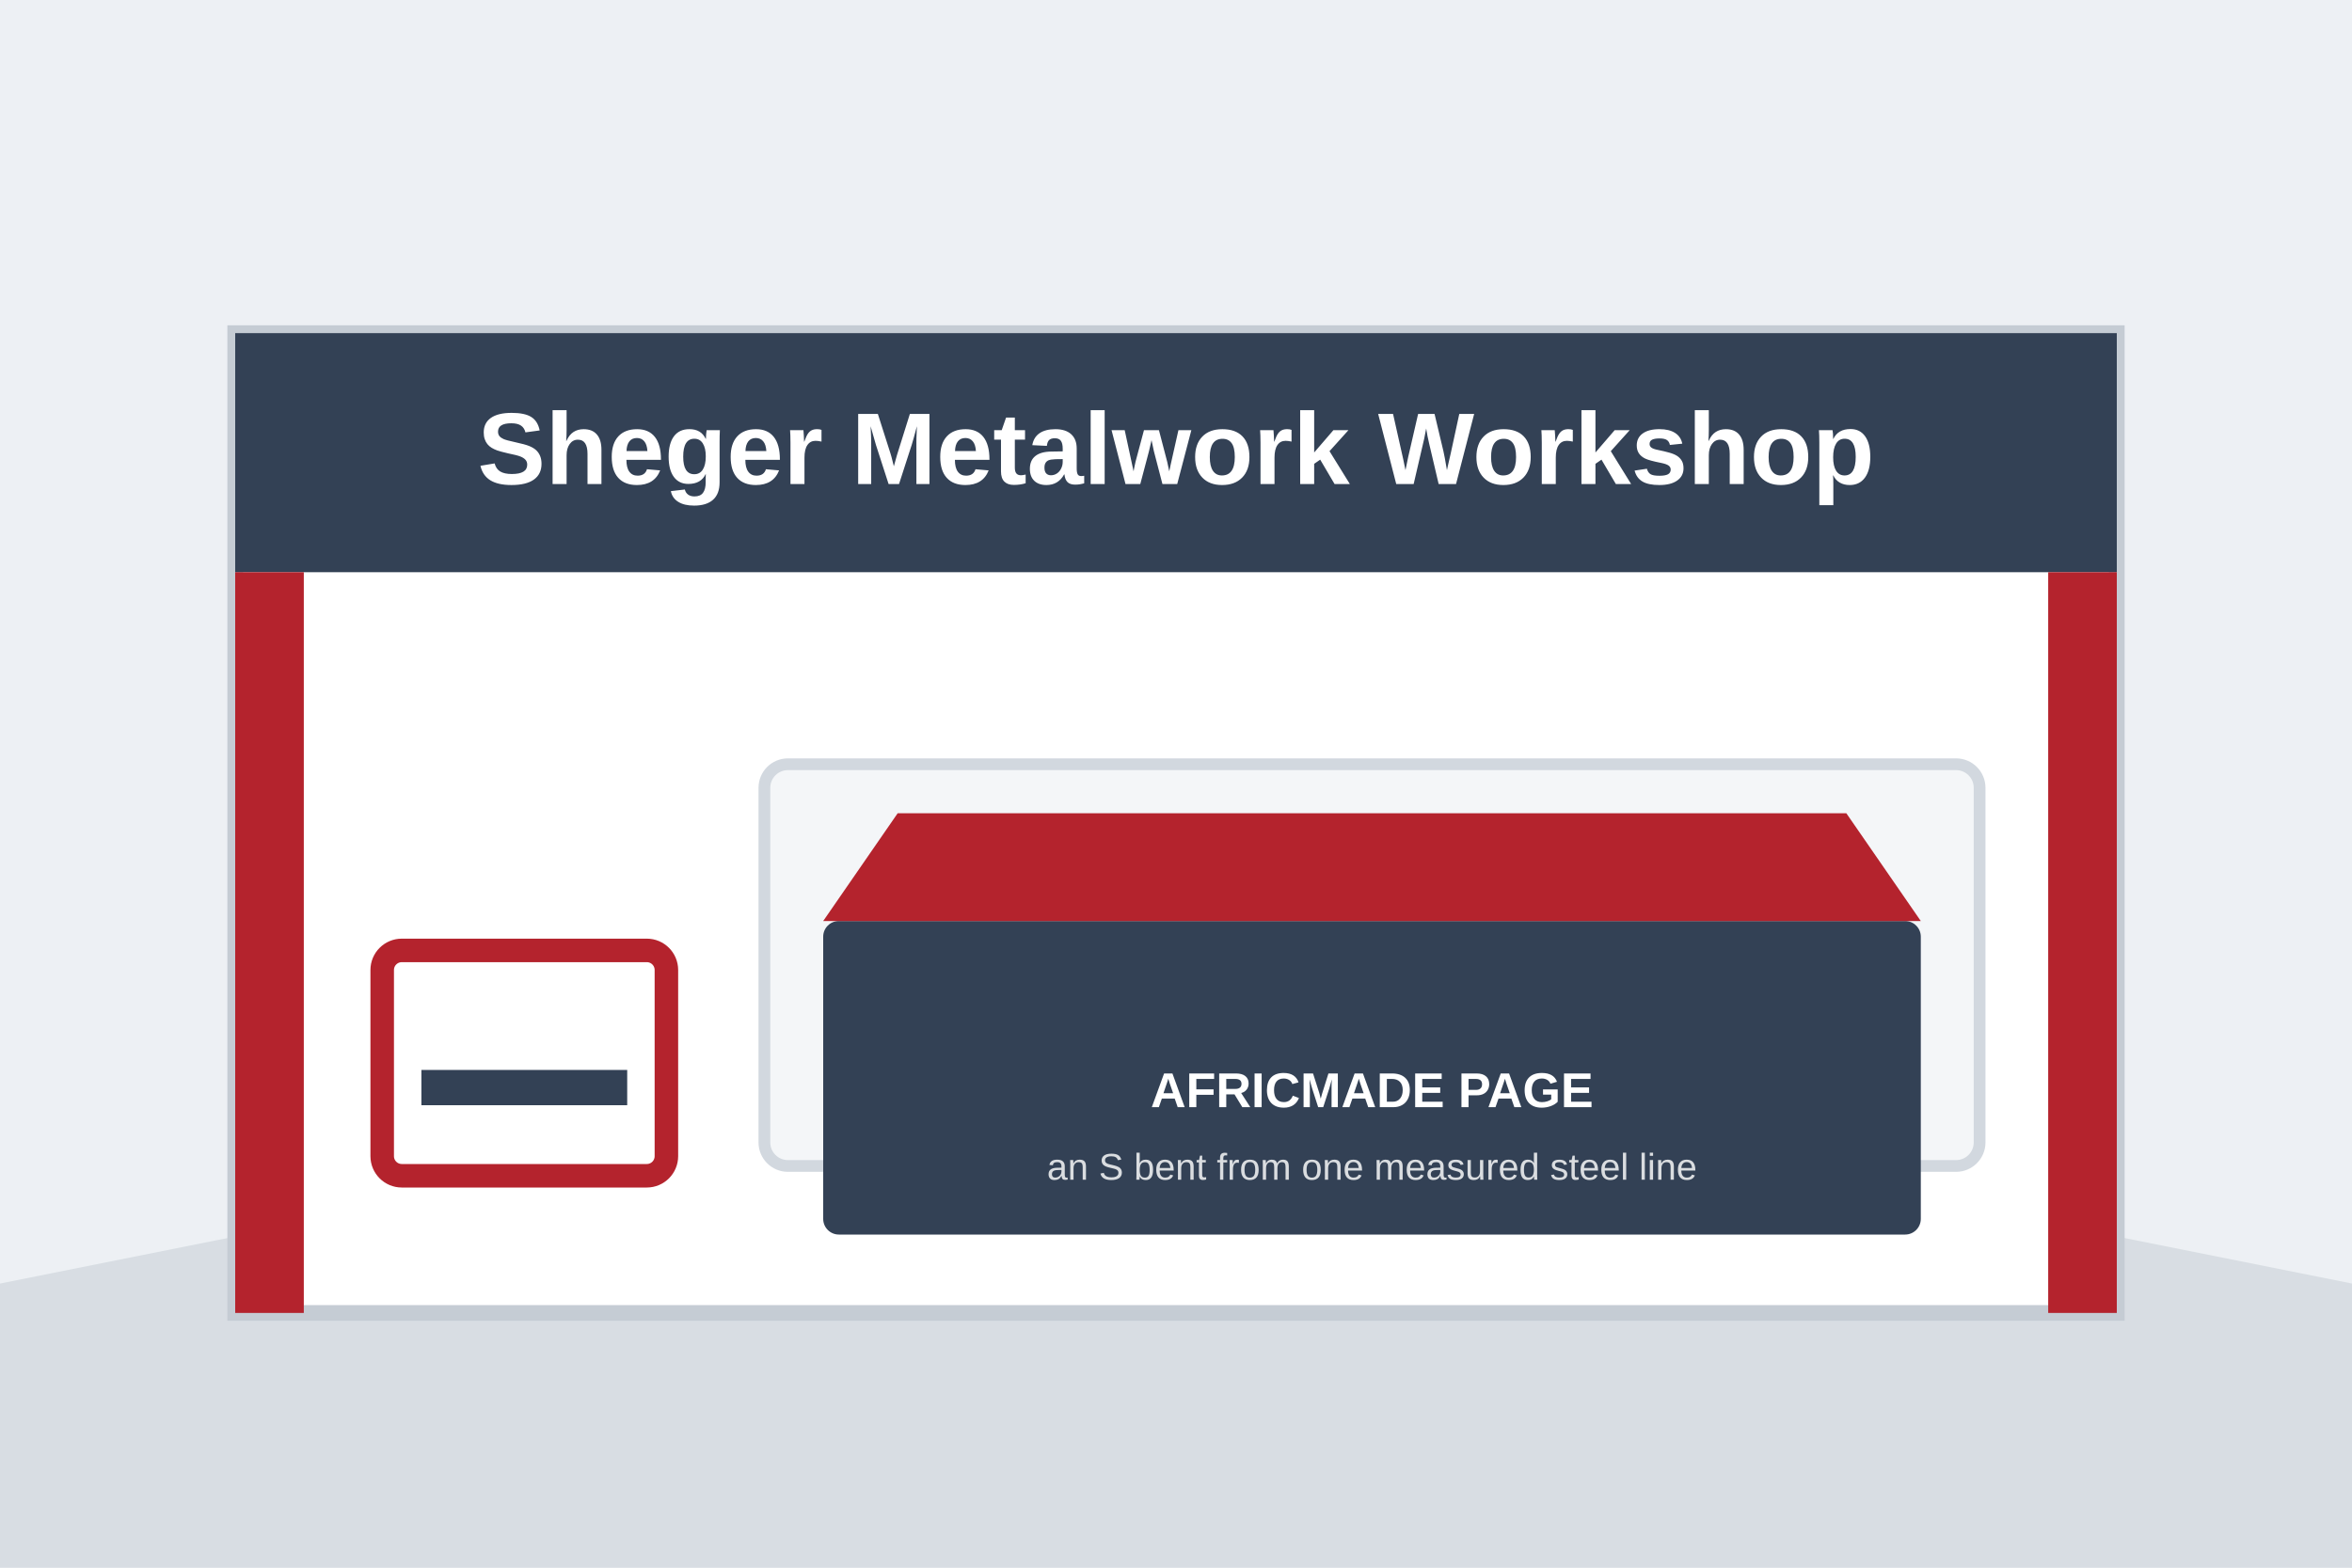
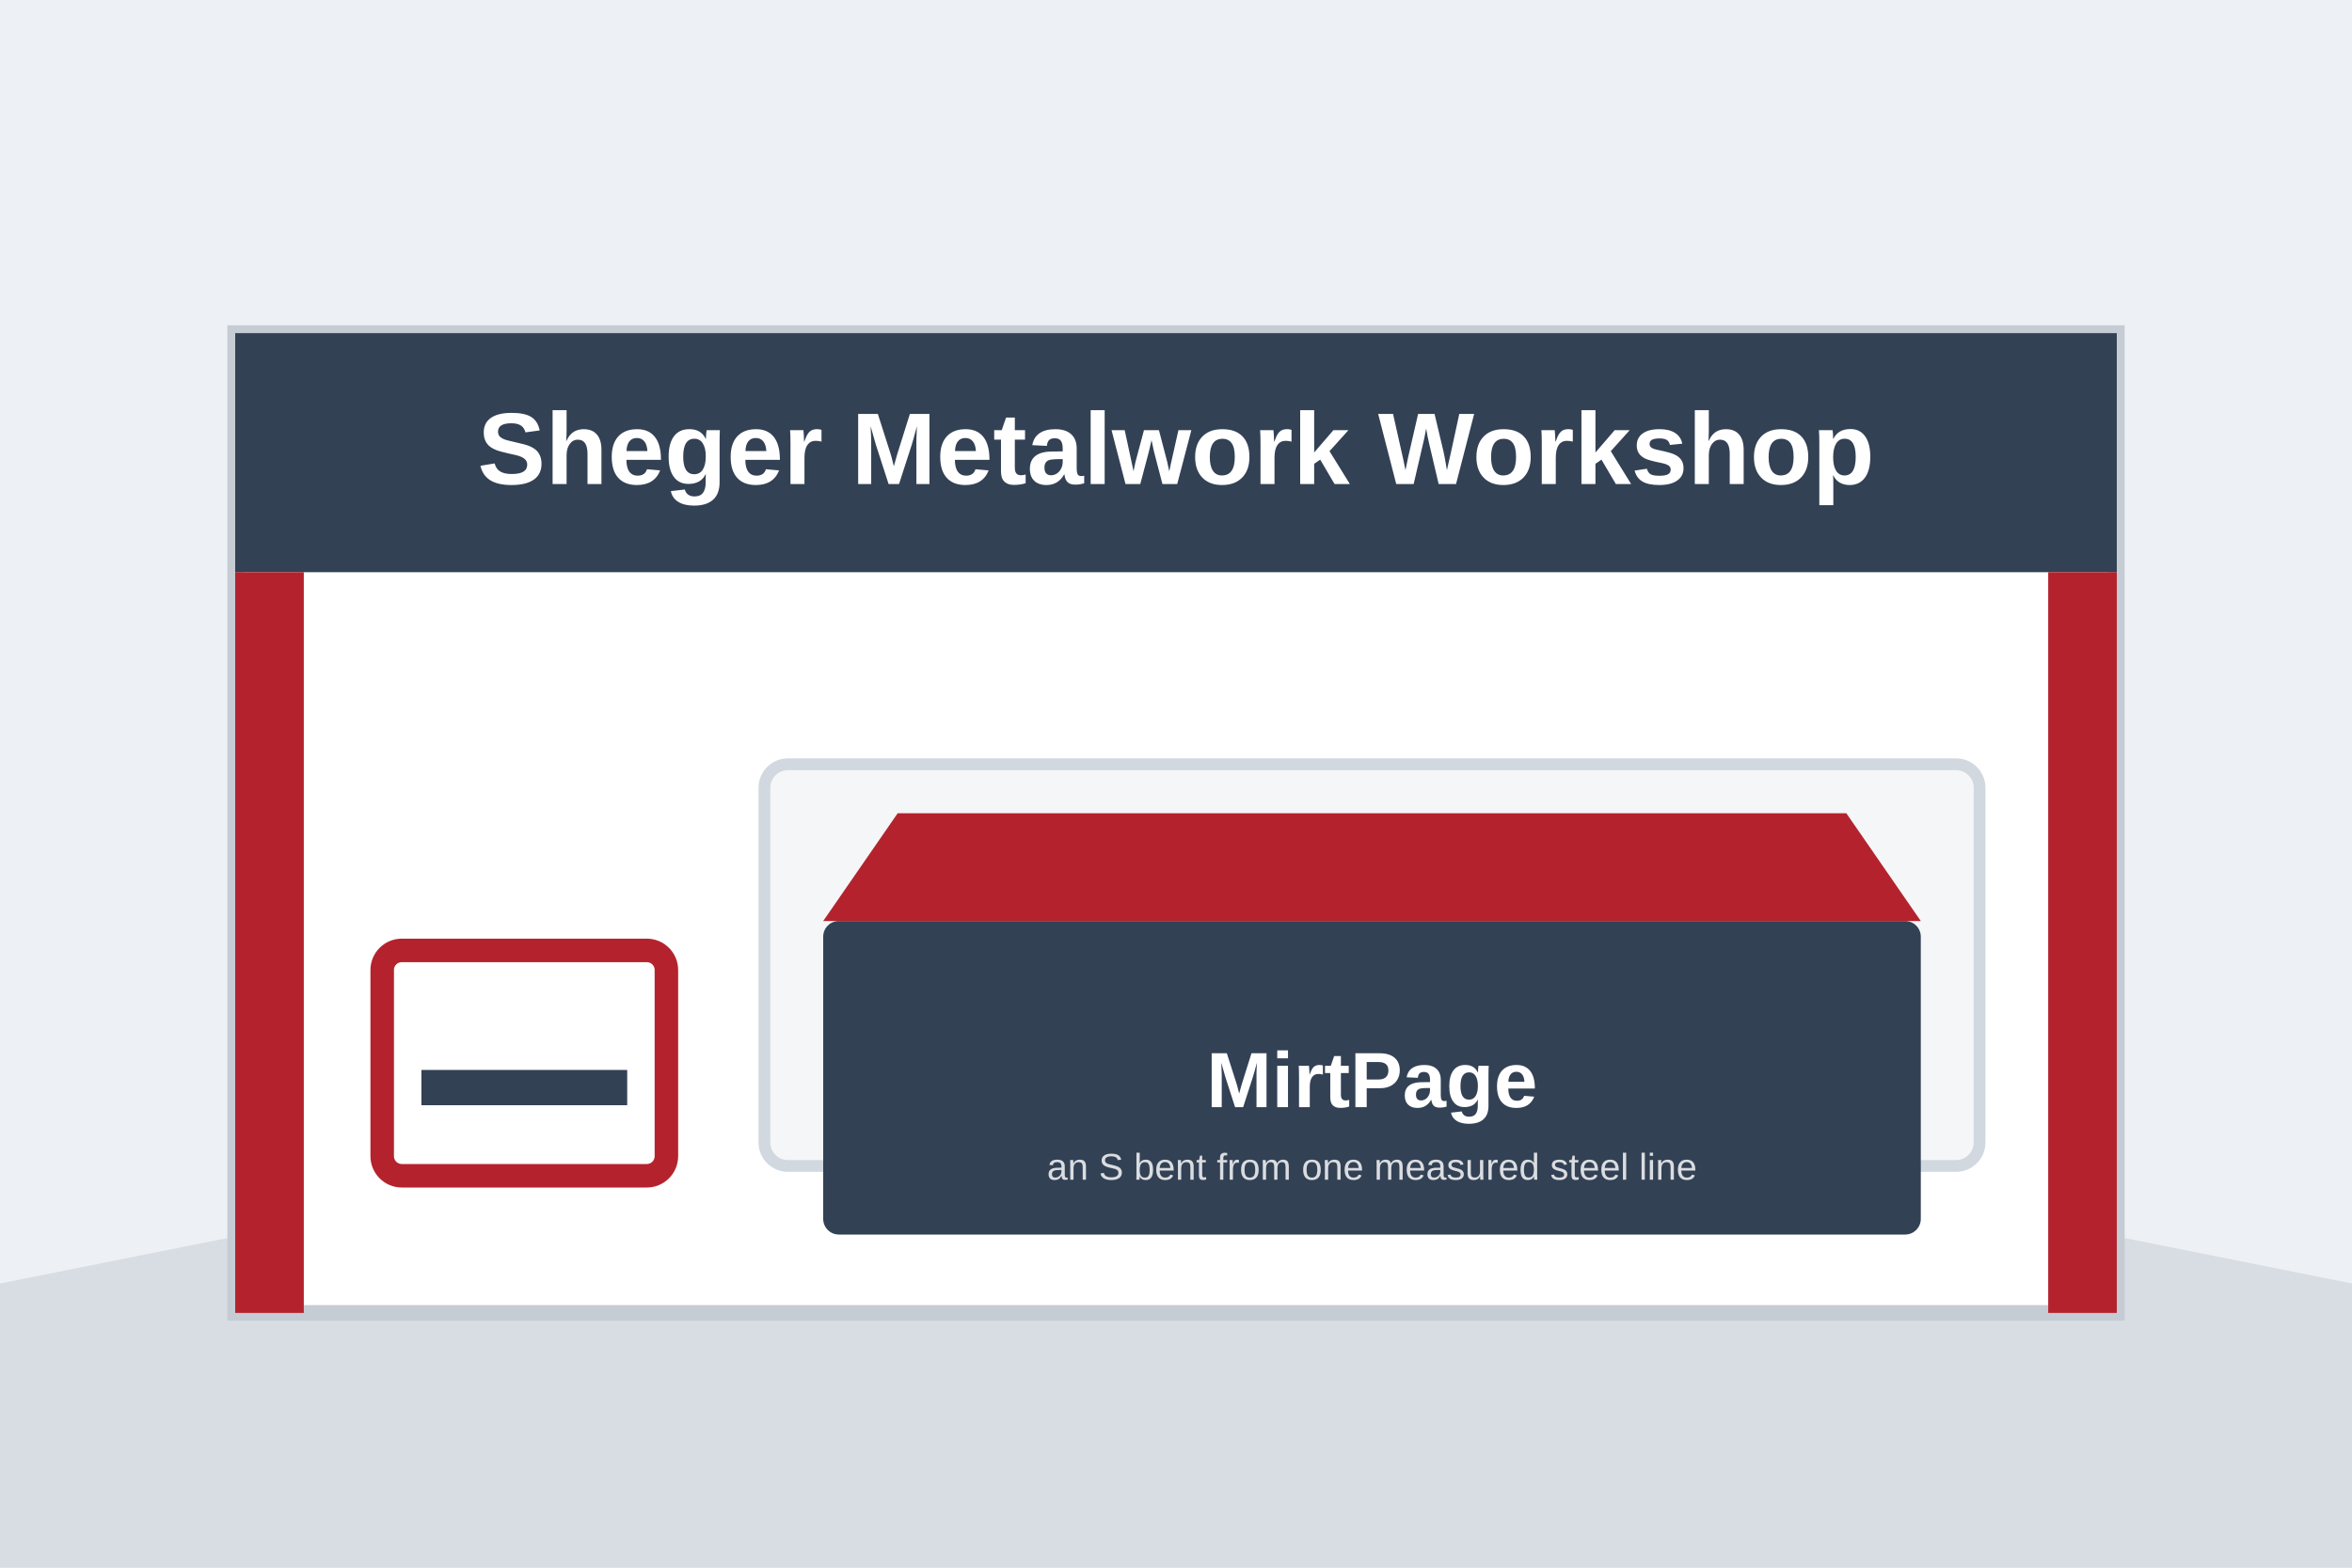
<svg xmlns="http://www.w3.org/2000/svg" viewBox="0 0 1200 800" role="img" aria-label="Illustrative booth for Sheger Metalwork Workshop">
  <rect width="1200" height="800" fill="#edf0f4" />
  <path d="M0 655L600 535l600 120v145H0z" fill="#d8dde3" />
  <path d="M120 170h960v500H120z" fill="#ffffff" stroke="#c5ccd4" stroke-width="8" />
  <path d="M120 170h960v122H120z" fill="#334155" />
  <path d="M120 292h35v378h-35zM1045 292h35v378h-35z" fill="#b4232d" />
  <rect x="390" y="390" width="620" height="205" rx="12" fill="#f4f6f8" stroke="#d2d8df" stroke-width="6" />
  <rect x="420" y="470" width="560" height="160" rx="8" fill="#334155" />
  <path d="M420 470h560l-38-55H458z" fill="#b4232d" />
  <rect x="195" y="485" width="145" height="115" rx="10" fill="#ffffff" stroke="#b4232d" stroke-width="12" />
  <path d="M215 555h105" stroke="#334155" stroke-width="18" />
  <text x="600" y="247" text-anchor="middle" font-family="Arial, Helvetica, sans-serif" font-size="52" font-weight="800" fill="#ffffff">Sheger Metalwork Workshop</text>
-   <text x="700" y="565" text-anchor="middle" font-family="Arial, Helvetica, sans-serif" font-size="25" font-weight="700" fill="#ffffff">AFRICMADE PAGE</text>
+   <text x="700" y="565" text-anchor="middle" font-family="Arial, Helvetica, sans-serif" font-size="40" font-weight="700" fill="#ffffff">MirtPage</text>
  <text x="700" y="602" text-anchor="middle" font-family="Arial, Helvetica, sans-serif" font-size="19" fill="#ffffff" opacity=".82">an S bent from one measured steel line</text>
</svg>
